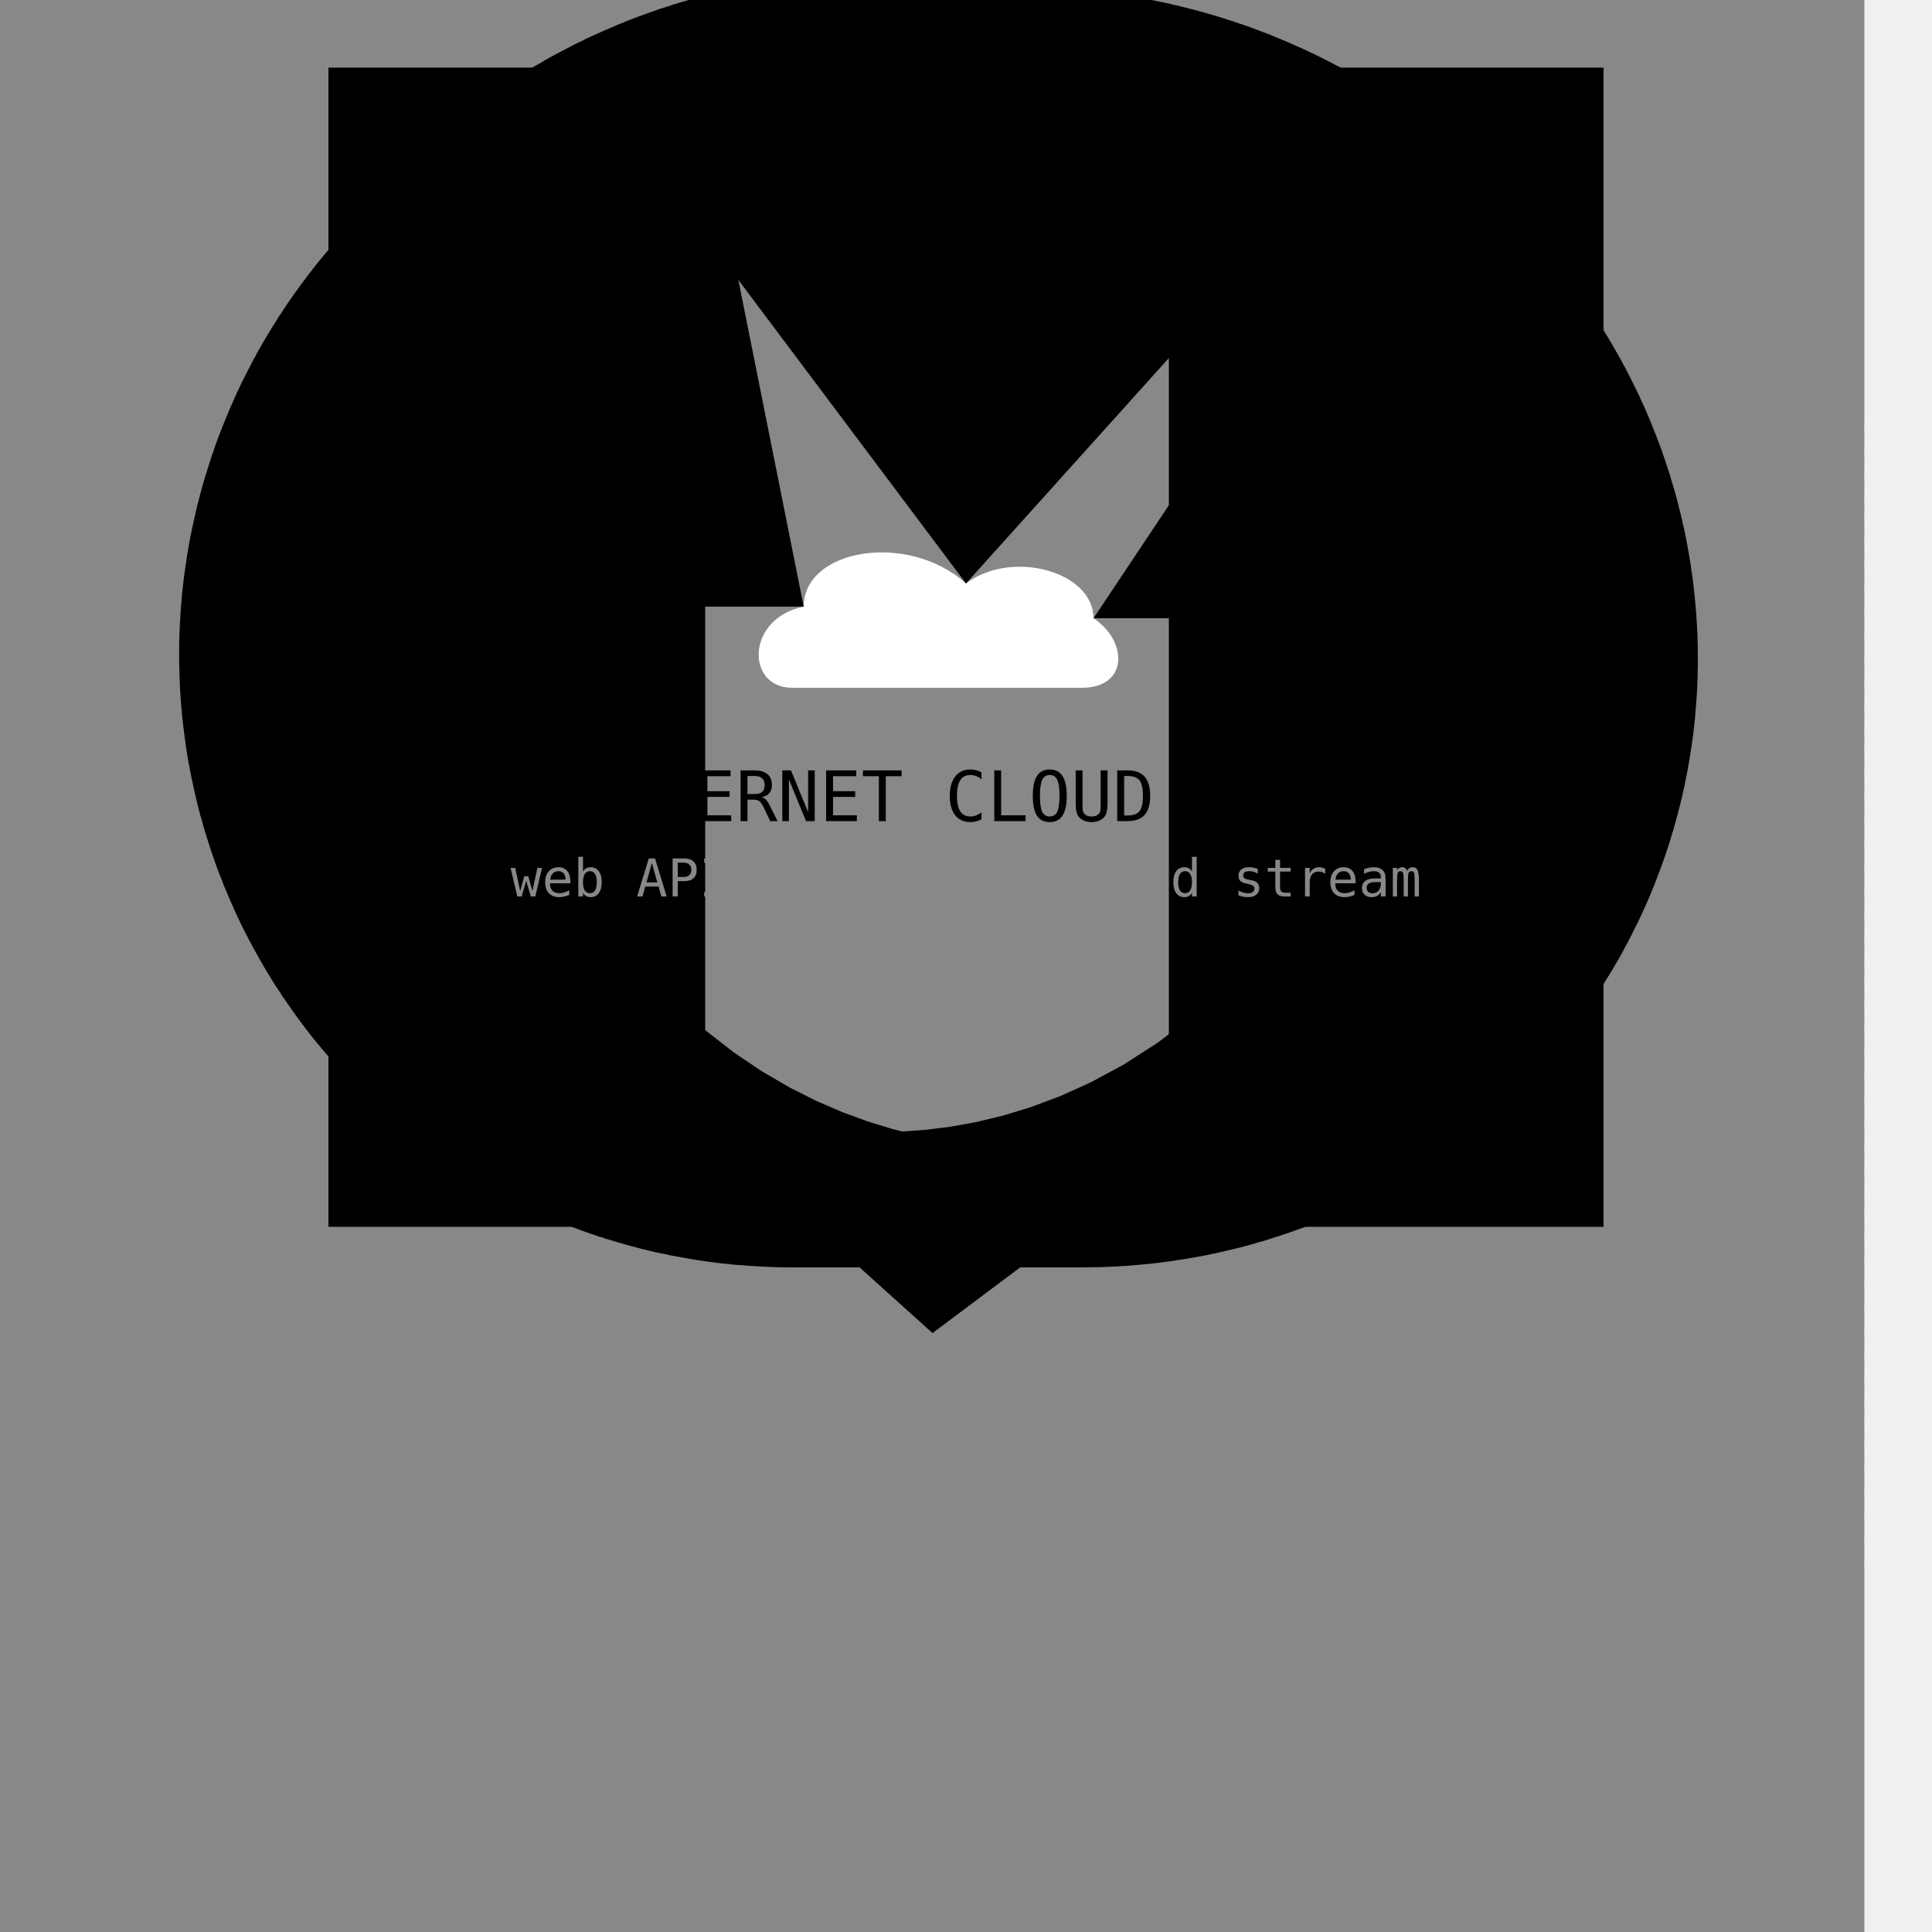
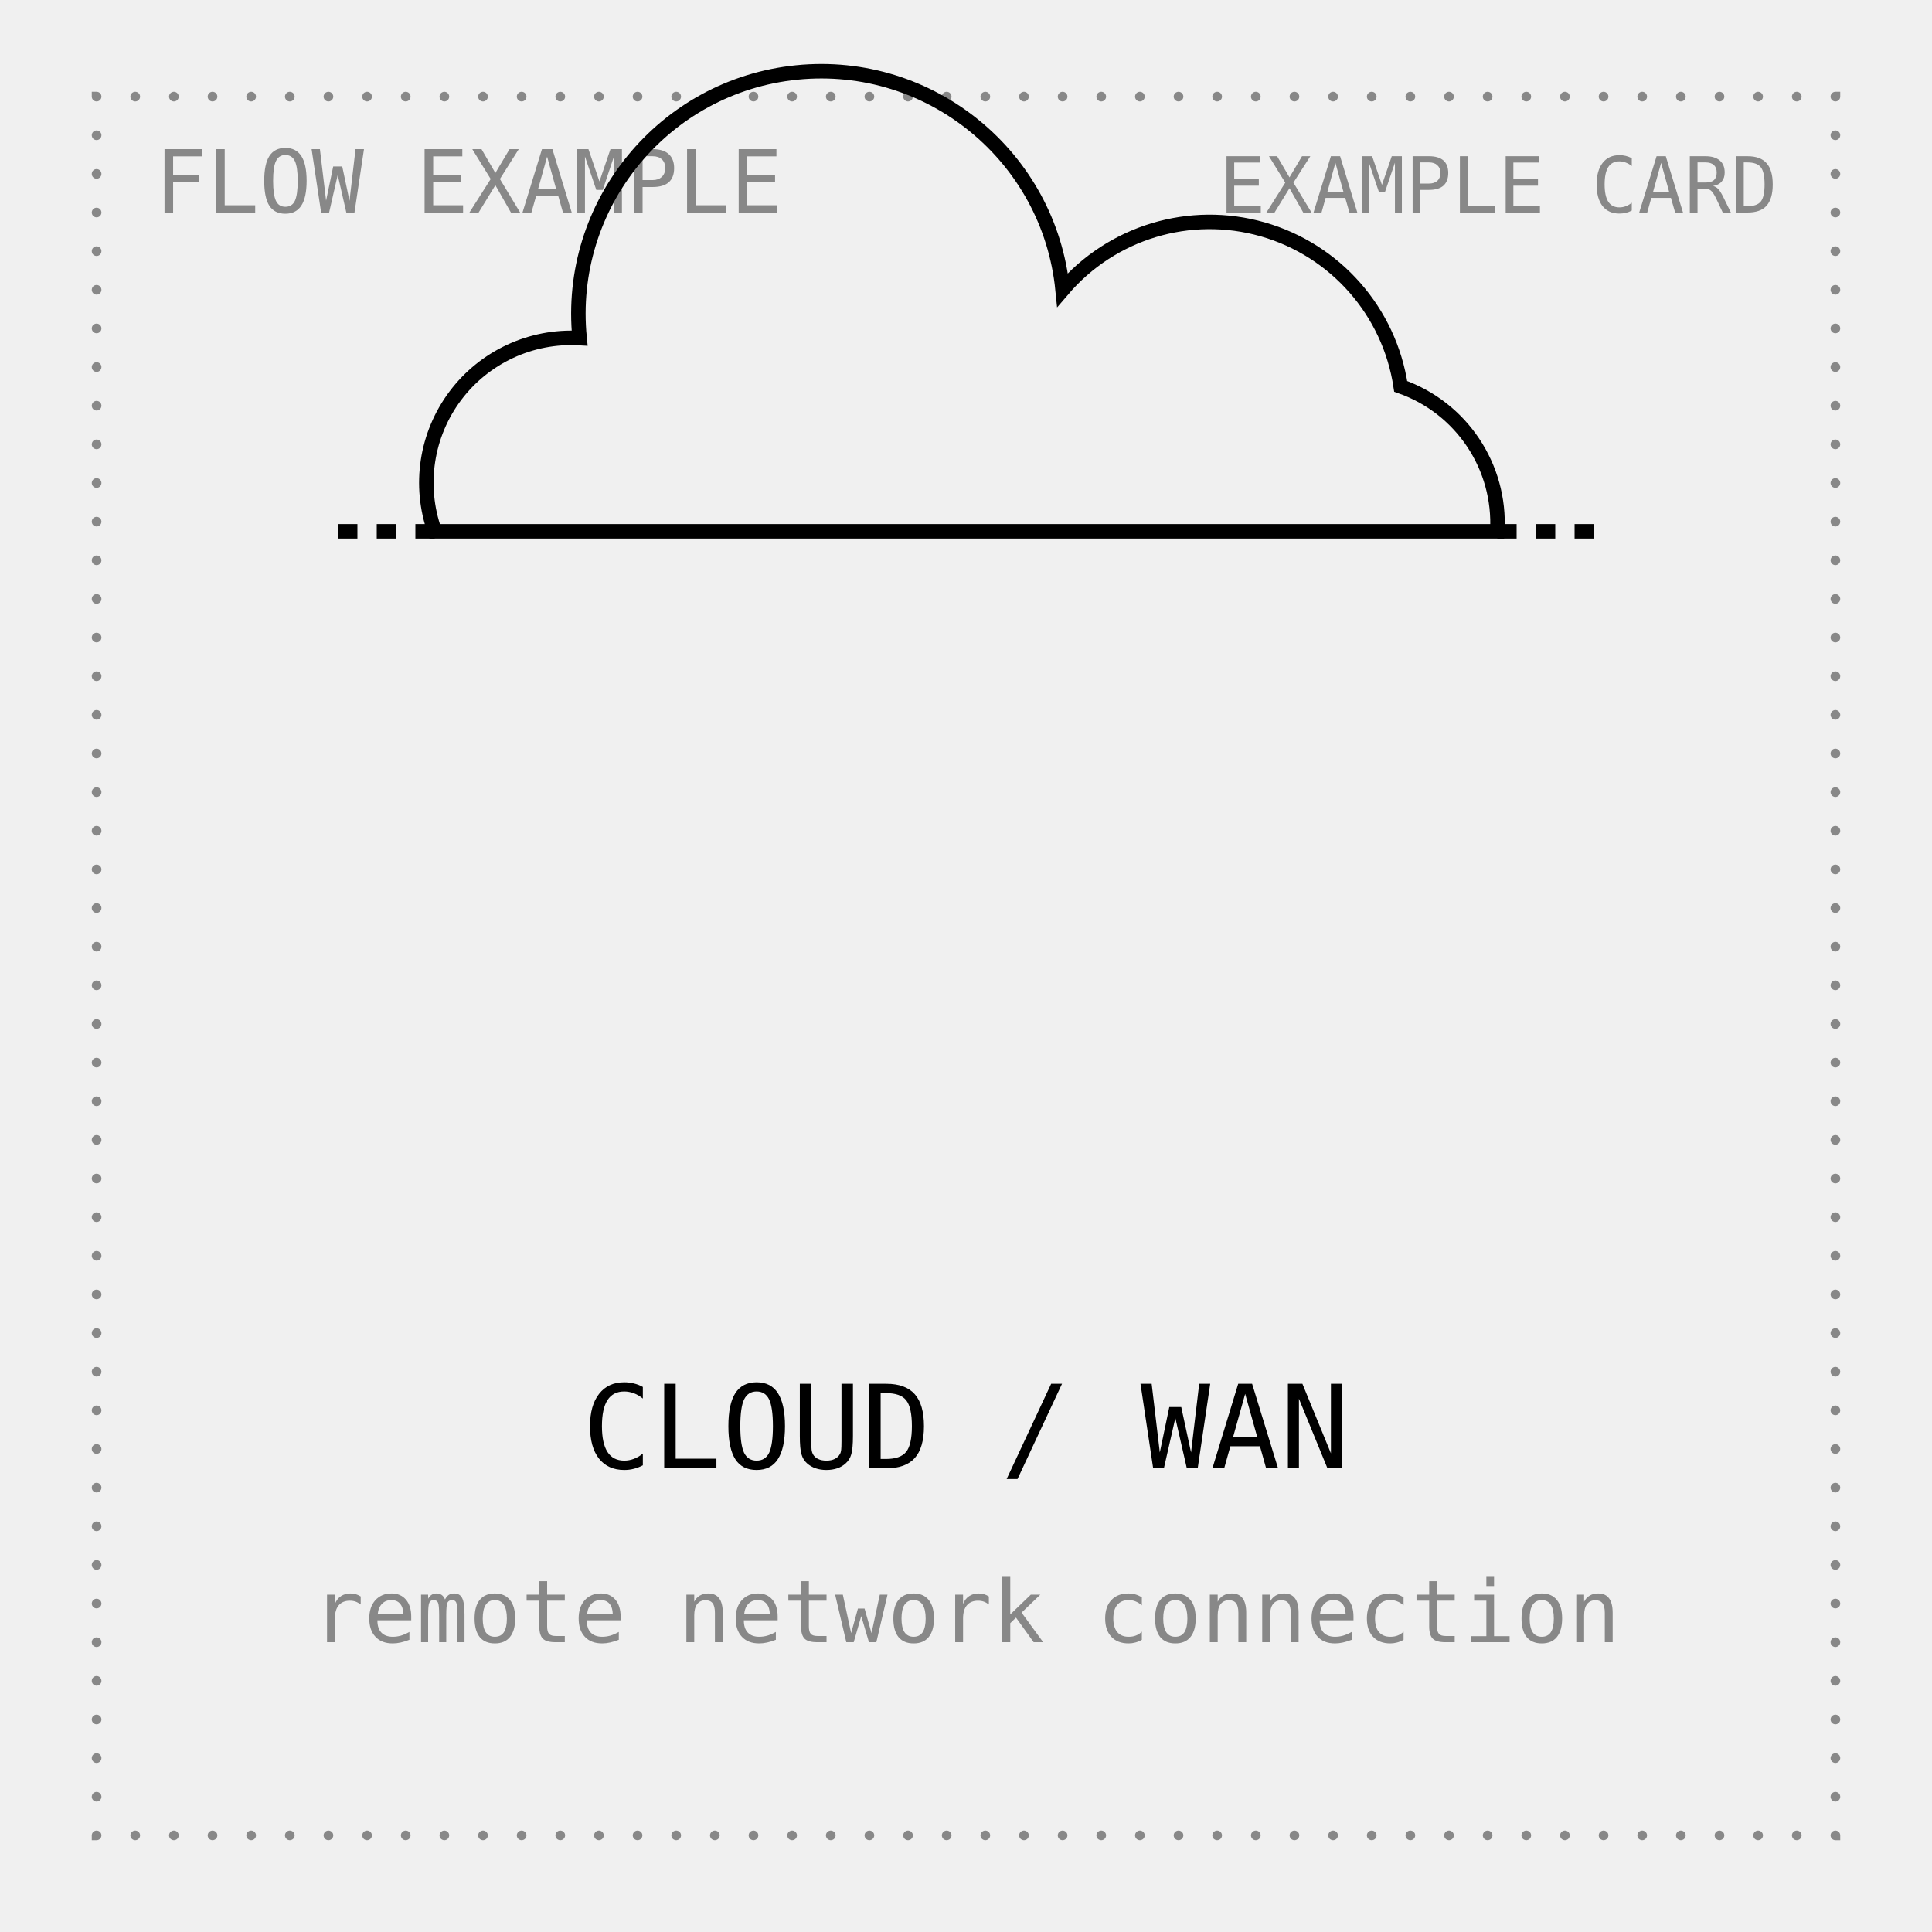
<svg xmlns="http://www.w3.org/2000/svg" viewBox="0 0 200 200" width="200" height="200">
  <defs>
-     <pattern id="hatch" width="200" height="200" patternTransform="rotate(45 0 0)" patternUnits="userSpaceOnUse">
-       <line x1="0" y1="0" x2="0" y2="4" stroke="#000000" stroke-width="200" />
+     <pattern id="hatch" width="4" height="4" patternTransform="rotate(45 0 0)" patternUnits="userSpaceOnUse">
+       <line x1="0" y1="0" x2="0" y2="4" stroke="#000000" stroke-width="1" />
    </pattern>
  </defs>
  <rect x="10" y="10" width="180" height="180" fill="none" stroke="#888888" stroke-width="1" stroke-dasharray="0, 4" stroke-linecap="round" />
-   <g transform="translate(10, 40) scale(0.60)">
-     <rect x="5" y="5" width="200" height="200" fill="none" stroke="#888888" stroke-width="200" stroke-dasharray="0, 4" stroke-linecap="round" />
-     <text x="12" y="18" font-family="Andale Mono, monospace" font-size="9" fill="#888888">NETWORK</text>
-     <line x1="40" y1="45" x2="105" y2="45" stroke="#000000" stroke-width="200" />
-     <path d="M 120 52 C 112 52, 112 40, 122 38 C 122 28, 140 25, 150 34 C 158 28, 172 32, 172 40 C 178 44, 178 52, 170 52 Z" fill="#ffffff" stroke="#000000" stroke-width="200" />
-     <line x1="185" y1="45" x2="260" y2="45" stroke="#000000" stroke-width="200" />
-     <text x="150" y="75" font-family="Andale Mono, monospace" font-size="12" fill="#000000" text-anchor="middle">INTERNET CLOUD LINK</text>
-     <text x="150" y="88" font-family="Andale Mono, monospace" font-size="9" fill="#888888" text-anchor="middle">web API / MQTT / cloud stream</text>
+   <text x="16" y="22" font-family="Andale Mono, monospace" font-size="9" fill="#888888">FLOW EXAMPLE</text>
+   <text x="184" y="22" font-family="Andale Mono, monospace" font-size="8" fill="#888888" text-anchor="end">EXAMPLE CARD</text>
+   <g id="line_graphic">
+     <path d="M 45,55 A 15,15 0 0,1 60,35 A 25,25 0 0,1 110,30 A 20,20 0 0,1 145,40 A 15,15 0 0,1 155,55 Z" fill="none" stroke="#000000" stroke-width="1.5" />
+     <line x1="35" y1="55" x2="45" y2="55" stroke="#000000" stroke-width="1.5" stroke-dasharray="2, 2" />
+     <line x1="155" y1="55" x2="165" y2="55" stroke="#000000" stroke-width="1.5" stroke-dasharray="2, 2" />
  </g>
+   <text x="100" y="152" font-family="Andale Mono, monospace" font-size="12" fill="#000000" text-anchor="middle">CLOUD / WAN</text>
+   <text x="100" y="170" font-family="Andale Mono, monospace" font-size="9" fill="#888888" text-anchor="middle">remote network connection</text>
</svg>
